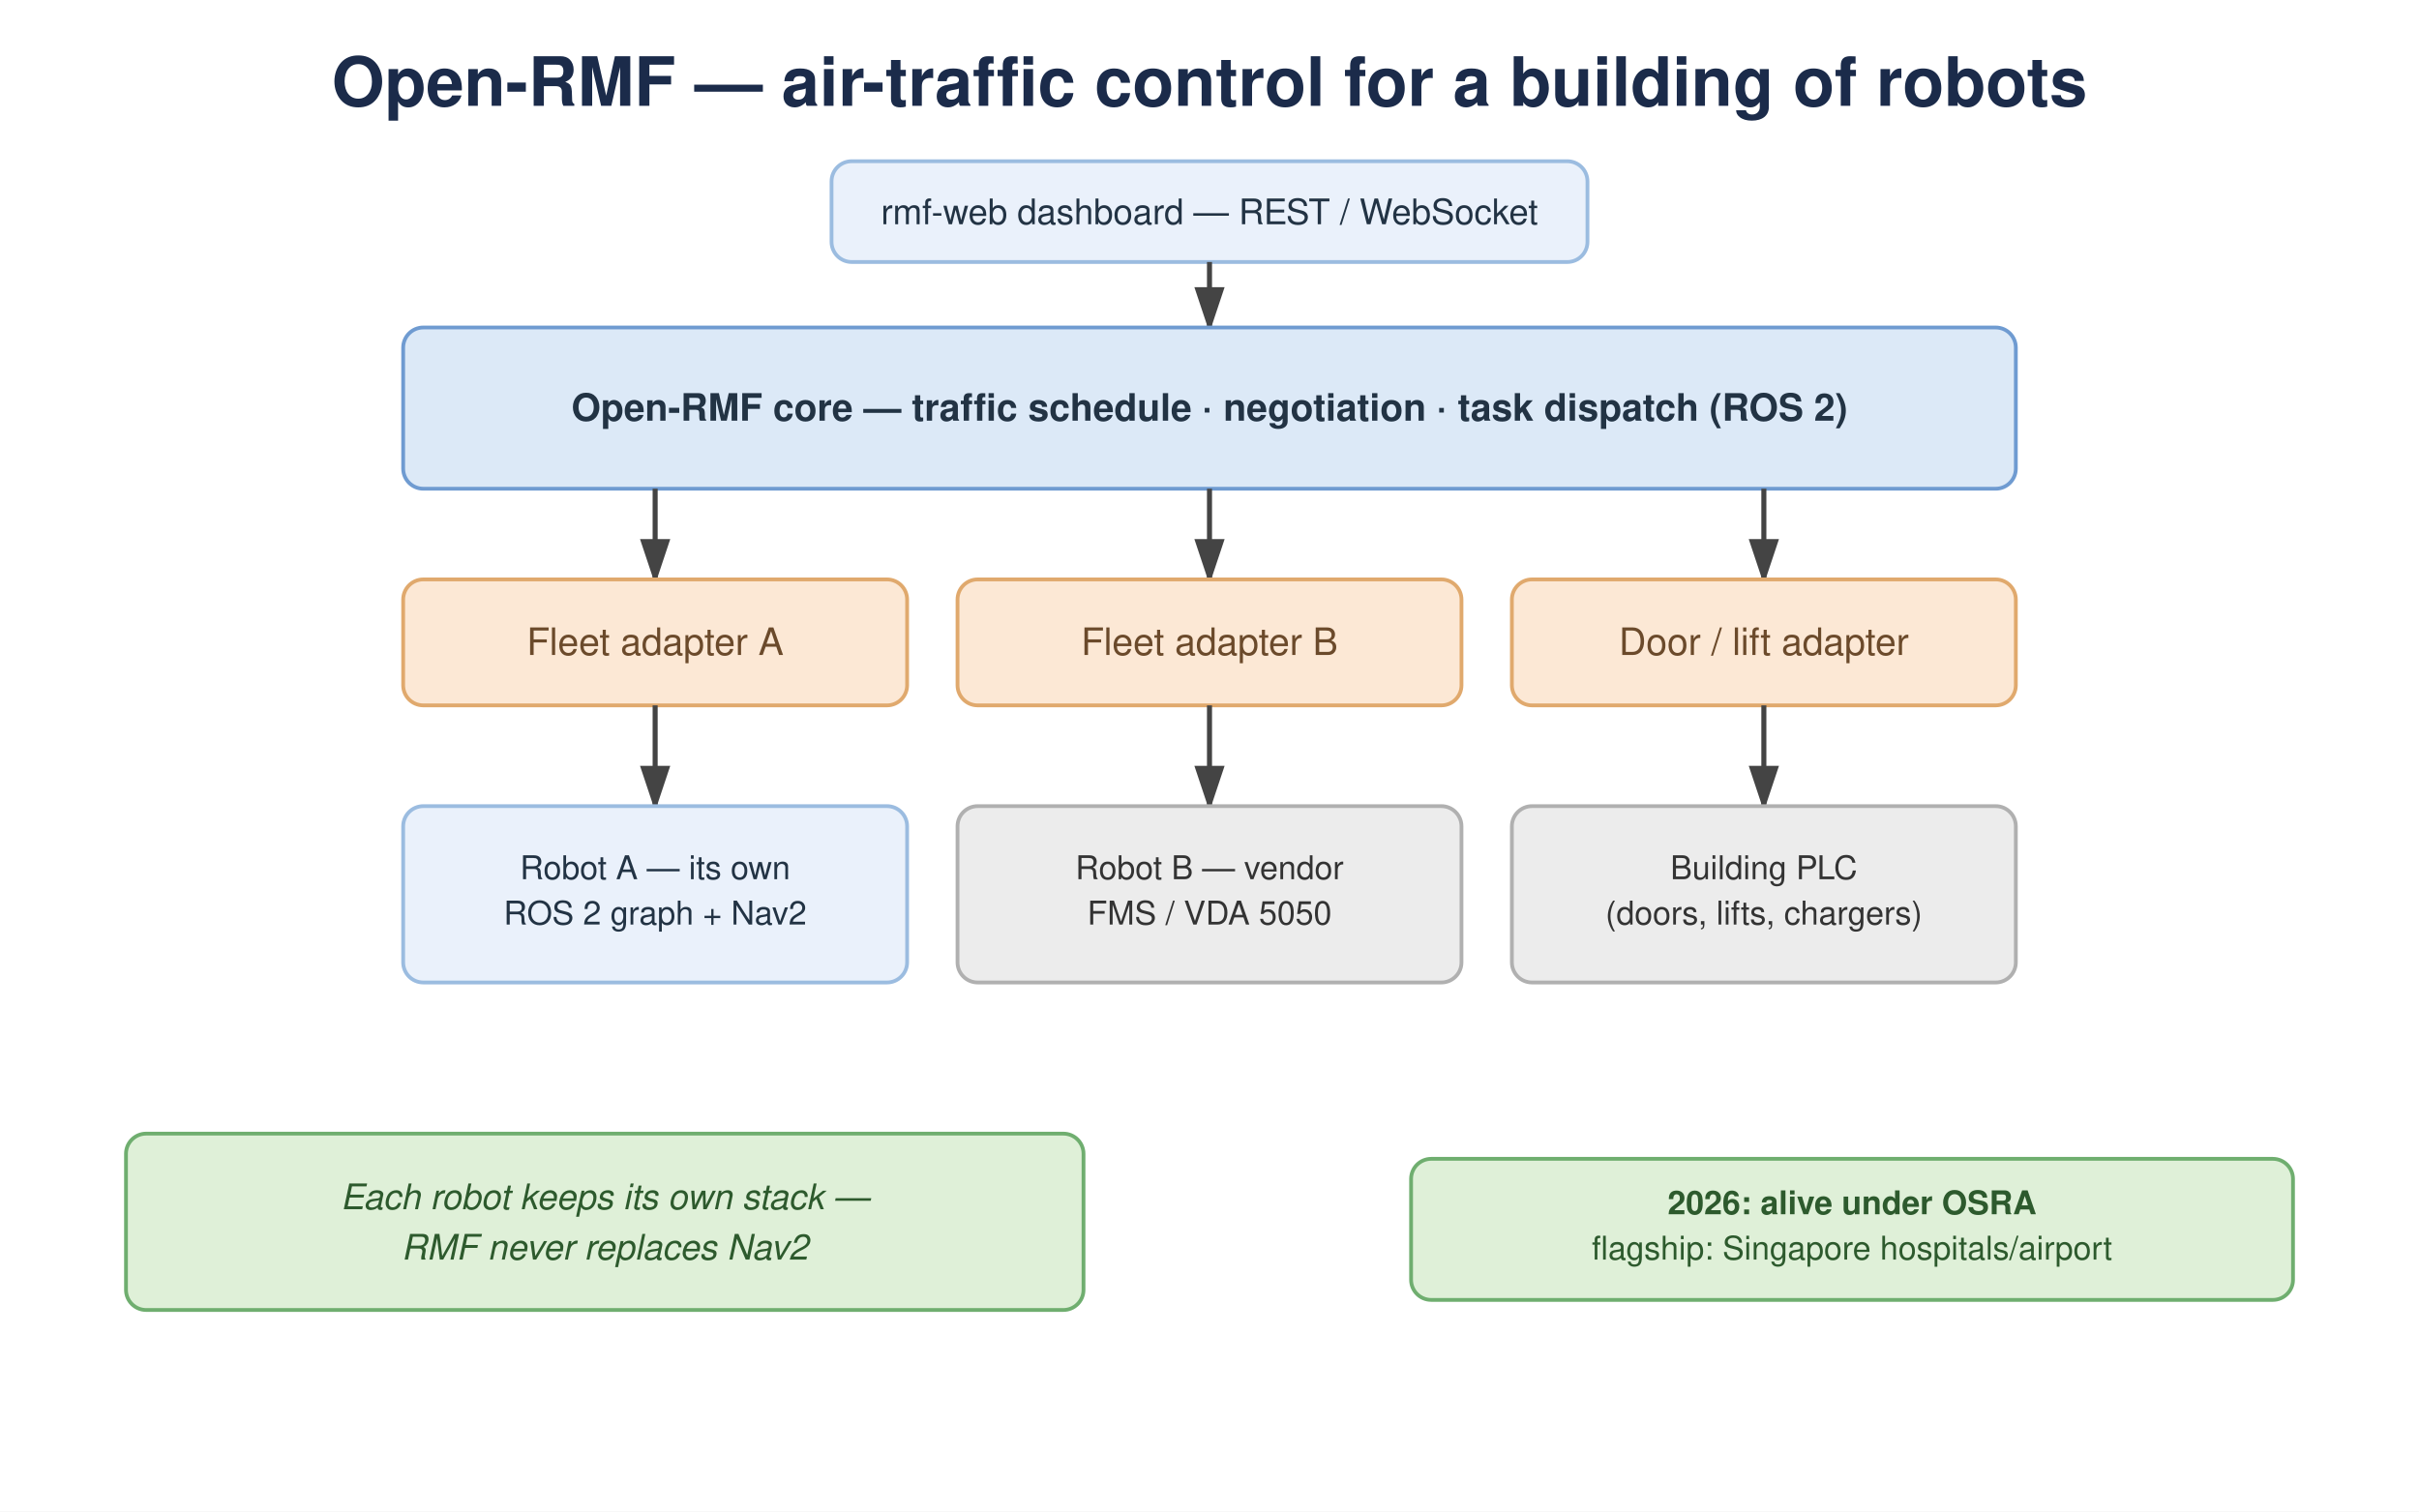
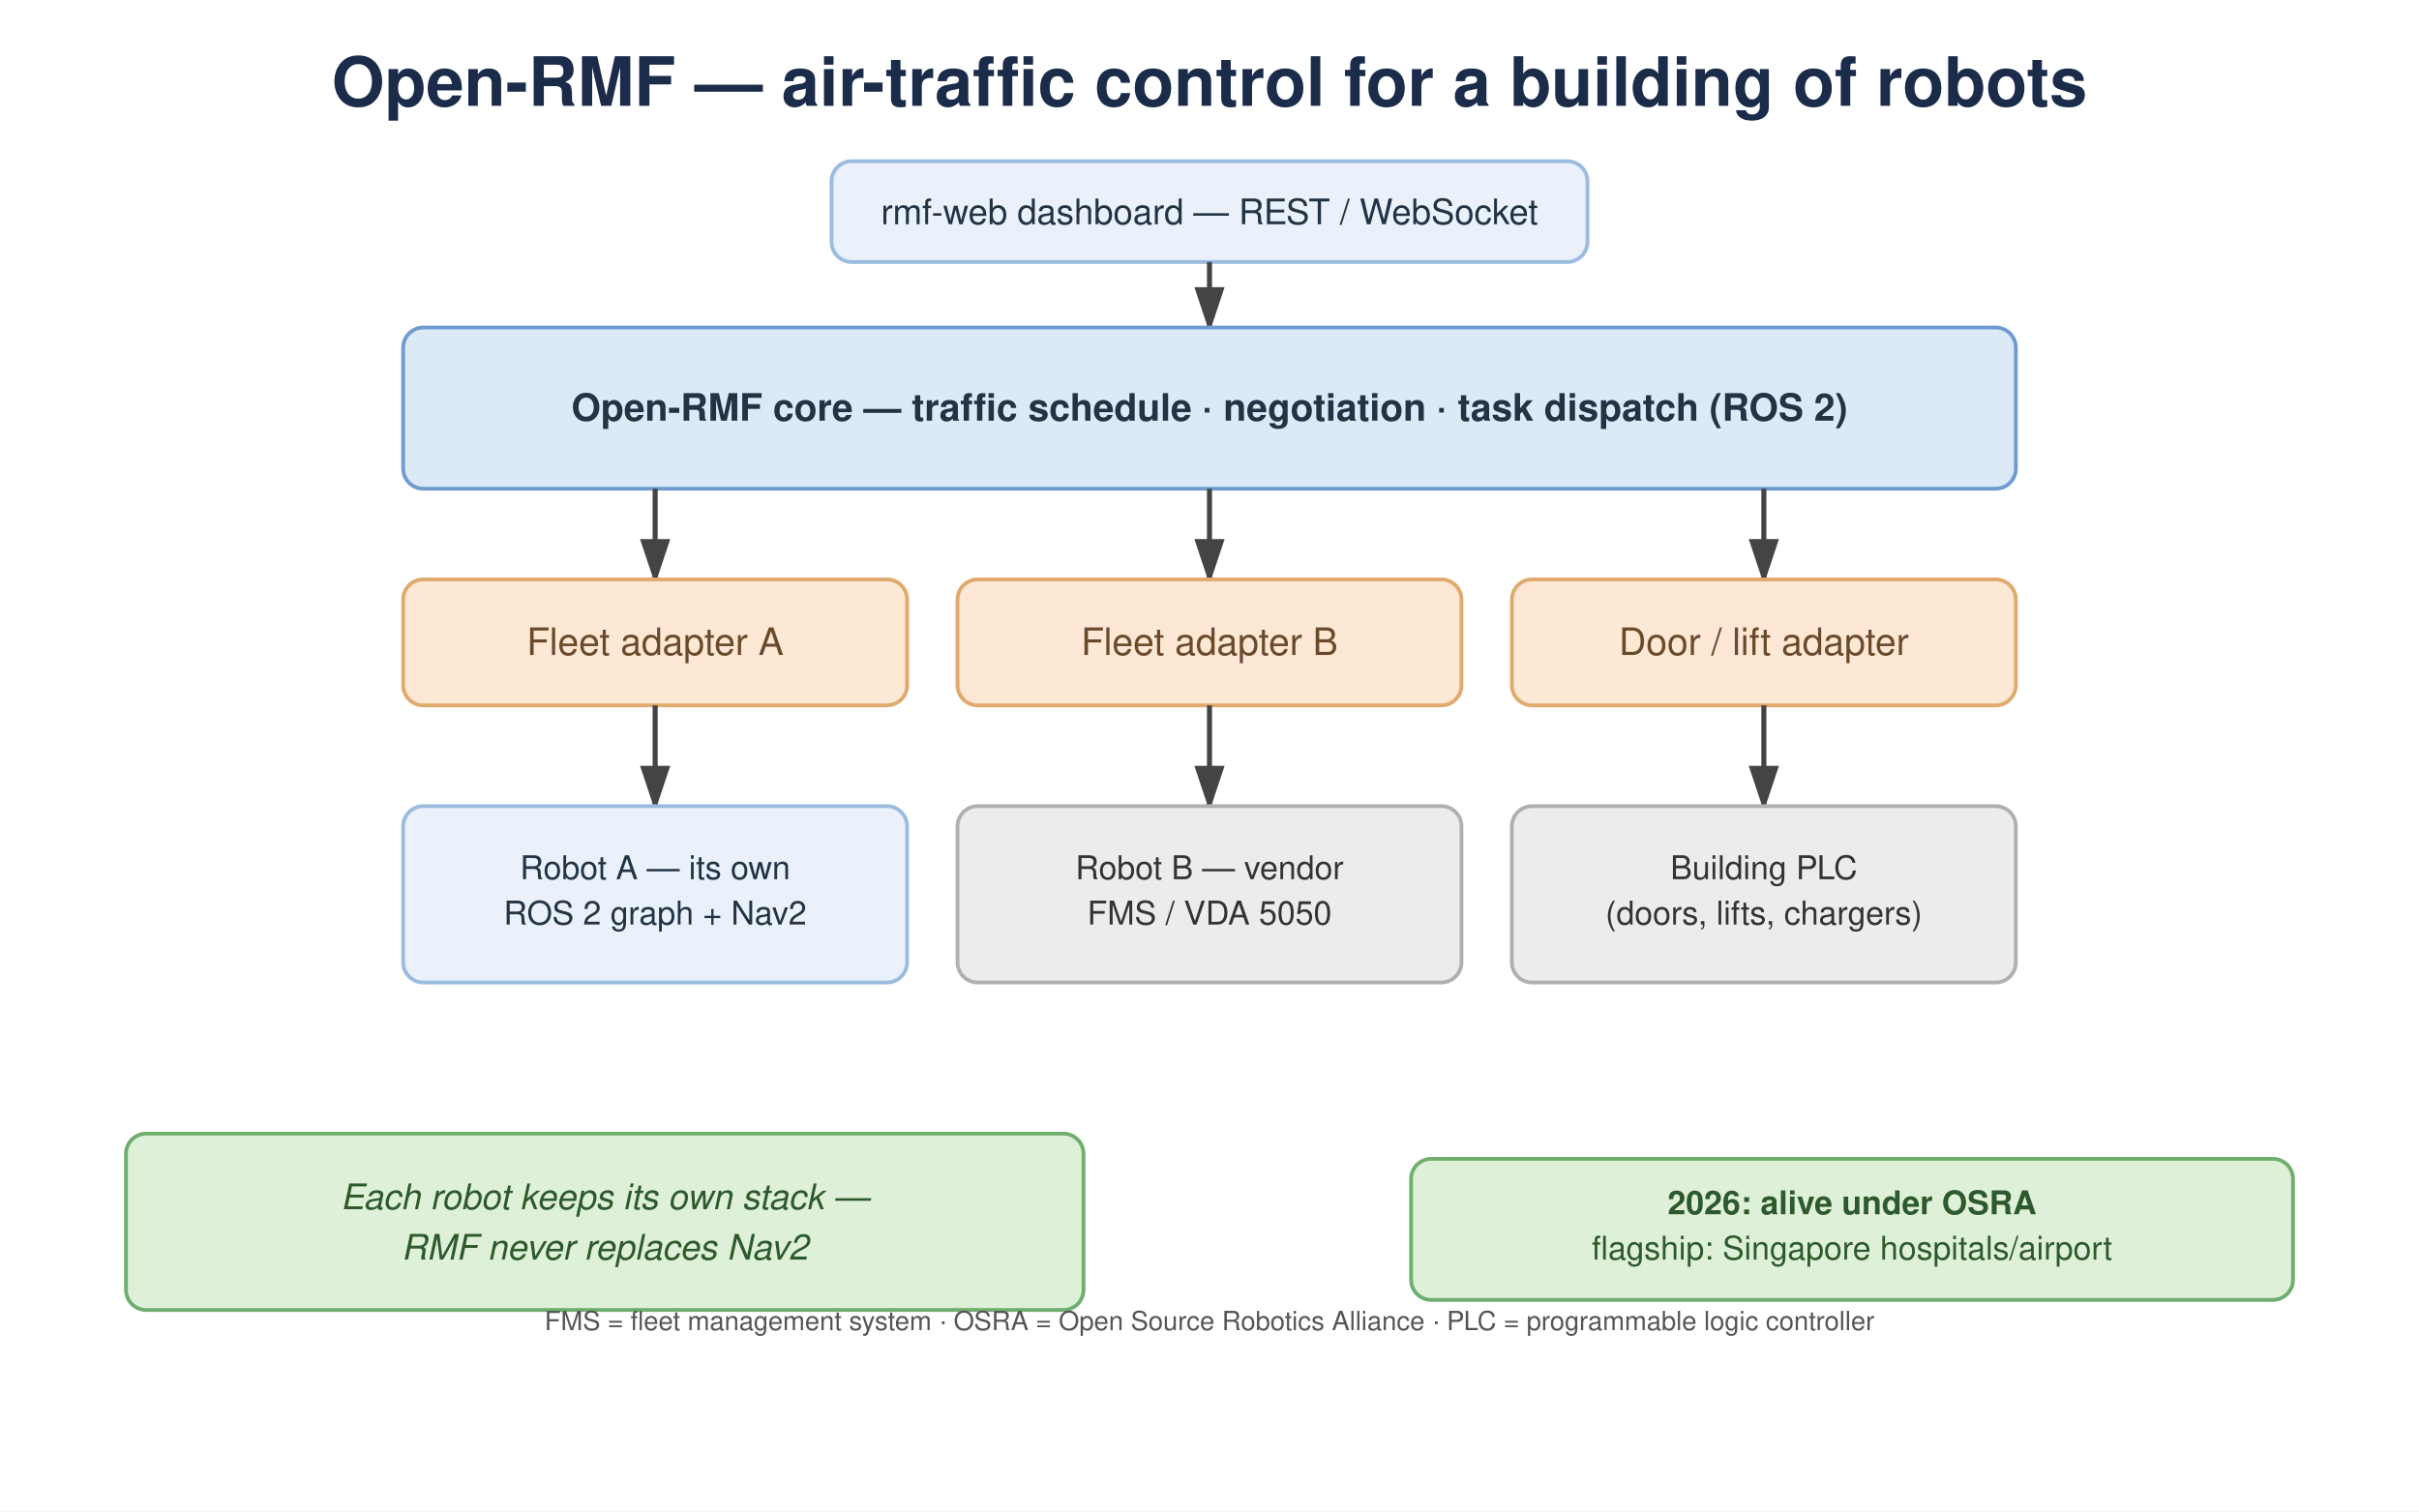
<svg xmlns="http://www.w3.org/2000/svg" viewBox="0 0 960 600" width="960" height="600" font-family="Helvetica, Arial, sans-serif">
  <rect x="0" y="0" width="960" height="600" fill="#ffffff" />
  <defs>
    <marker id="arr" markerWidth="10" markerHeight="10" refX="8" refY="3" orient="auto" markerUnits="strokeWidth">
      <path d="M0,0 L9,3 L0,6 z" fill="#444" />
    </marker>
  </defs>
  <text x="480" y="42" text-anchor="middle" font-size="27" font-weight="700" fill="#1b2b4a">Open-RMF — air-traffic control for a building of robots</text>
  <rect x="330" y="64" width="300" height="40" rx="8" fill="#EAF1FB" stroke="#9BBCE0" stroke-width="1.5" />
  <text x="480" y="89" text-anchor="middle" font-size="14" fill="#234">rmf-web dashboard — REST / WebSocket</text>
  <line x1="480" y1="104" x2="480" y2="130" stroke="#444" stroke-width="2" marker-end="url(#arr)" />
  <rect x="160" y="130" width="640" height="64" rx="8" fill="#DCE9F7" stroke="#6F9BD1" stroke-width="1.5" />
  <text x="480" y="167" text-anchor="middle" font-size="15" font-weight="600" fill="#234">Open-RMF core — traffic schedule · negotiation · task dispatch (ROS 2)</text>
  <line x1="260" y1="194" x2="260" y2="230" stroke="#444" stroke-width="2" marker-end="url(#arr)" />
  <line x1="480" y1="194" x2="480" y2="230" stroke="#444" stroke-width="2" marker-end="url(#arr)" />
  <line x1="700" y1="194" x2="700" y2="230" stroke="#444" stroke-width="2" marker-end="url(#arr)" />
  <rect x="160" y="230" width="200" height="50" rx="8" fill="#FCE8D5" stroke="#E0A96D" stroke-width="1.5" />
  <text x="260" y="260" text-anchor="middle" font-size="15" fill="#6B4A2B">Fleet adapter A</text>
  <rect x="380" y="230" width="200" height="50" rx="8" fill="#FCE8D5" stroke="#E0A96D" stroke-width="1.5" />
  <text x="480" y="260" text-anchor="middle" font-size="15" fill="#6B4A2B">Fleet adapter B</text>
  <rect x="600" y="230" width="200" height="50" rx="8" fill="#FCE8D5" stroke="#E0A96D" stroke-width="1.5" />
  <text x="700" y="260" text-anchor="middle" font-size="15" fill="#6B4A2B">Door / lift adapter</text>
  <line x1="260" y1="280" x2="260" y2="320" stroke="#444" stroke-width="2" marker-end="url(#arr)" />
  <line x1="480" y1="280" x2="480" y2="320" stroke="#444" stroke-width="2" marker-end="url(#arr)" />
  <line x1="700" y1="280" x2="700" y2="320" stroke="#444" stroke-width="2" marker-end="url(#arr)" />
  <rect x="160" y="320" width="200" height="70" rx="8" fill="#EAF1FB" stroke="#9BBCE0" stroke-width="1.5" />
  <text x="260" y="349" text-anchor="middle" font-size="13" fill="#234">Robot A — its own</text>
  <text x="260" y="367" text-anchor="middle" font-size="13" fill="#234">ROS 2 graph + Nav2</text>
  <rect x="380" y="320" width="200" height="70" rx="8" fill="#ECECEC" stroke="#B0B0B0" stroke-width="1.5" />
  <text x="480" y="349" text-anchor="middle" font-size="13" fill="#333">Robot B — vendor</text>
  <text x="480" y="367" text-anchor="middle" font-size="13" fill="#333">FMS / VDA 5050</text>
  <rect x="600" y="320" width="200" height="70" rx="8" fill="#ECECEC" stroke="#B0B0B0" stroke-width="1.5" />
  <text x="700" y="349" text-anchor="middle" font-size="13" fill="#333">Building PLC</text>
  <text x="700" y="367" text-anchor="middle" font-size="13" fill="#333">(doors, lifts, chargers)</text>
  <rect x="50" y="450" width="380" height="70" rx="8" fill="#DFF0D8" stroke="#6Fae6f" stroke-width="1.5" />
  <text x="240" y="480" text-anchor="middle" font-size="14" font-style="italic" fill="#2d5a2d">Each robot keeps its own stack —</text>
  <text x="240" y="500" text-anchor="middle" font-size="14" font-style="italic" fill="#2d5a2d">RMF never replaces Nav2</text>
  <rect x="560" y="460" width="350" height="56" rx="8" fill="#DFF0D8" stroke="#6Fae6f" stroke-width="1.5" />
  <text x="735" y="482" text-anchor="middle" font-size="13" font-weight="600" fill="#2d5a2d">2026: alive under OSRA</text>
  <text x="735" y="500" text-anchor="middle" font-size="13" fill="#2d5a2d">flagship: Singapore hospitals/airport</text>
+   <text x="480" y="528" text-anchor="middle" font-size="10.5" fill="#555555">FMS = fleet management system · OSRA = Open Source Robotics Alliance · PLC = programmable logic controller</text>
</svg>
